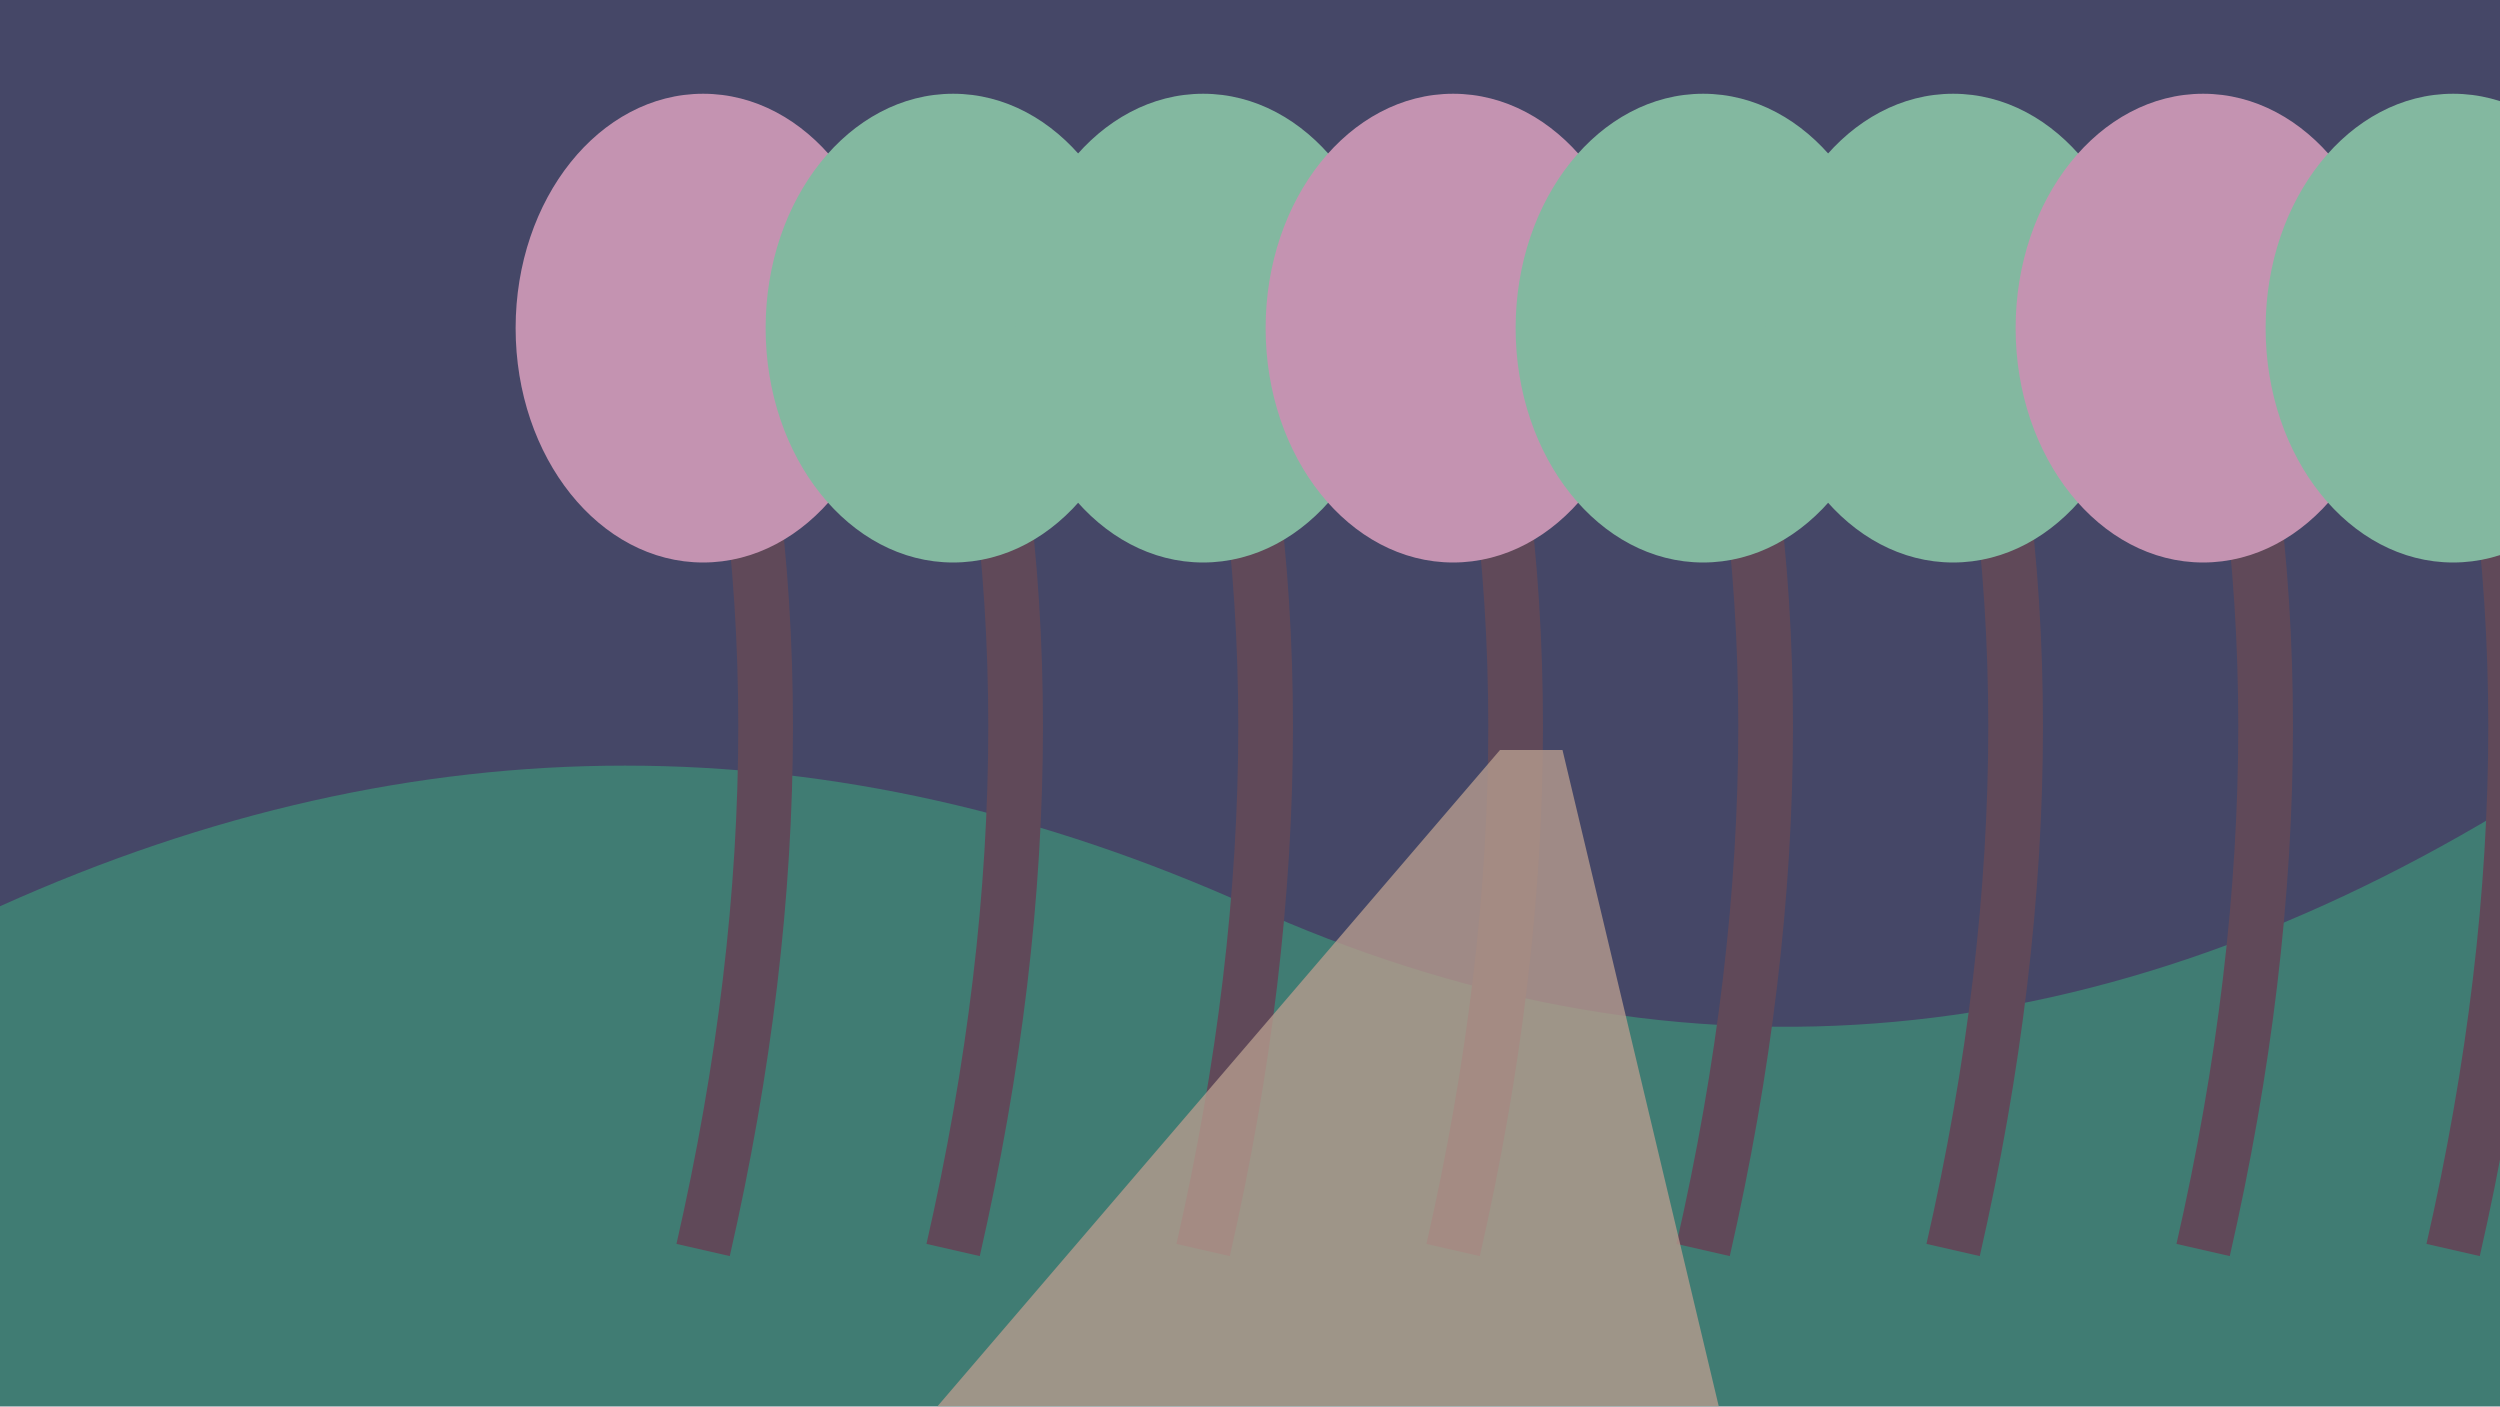
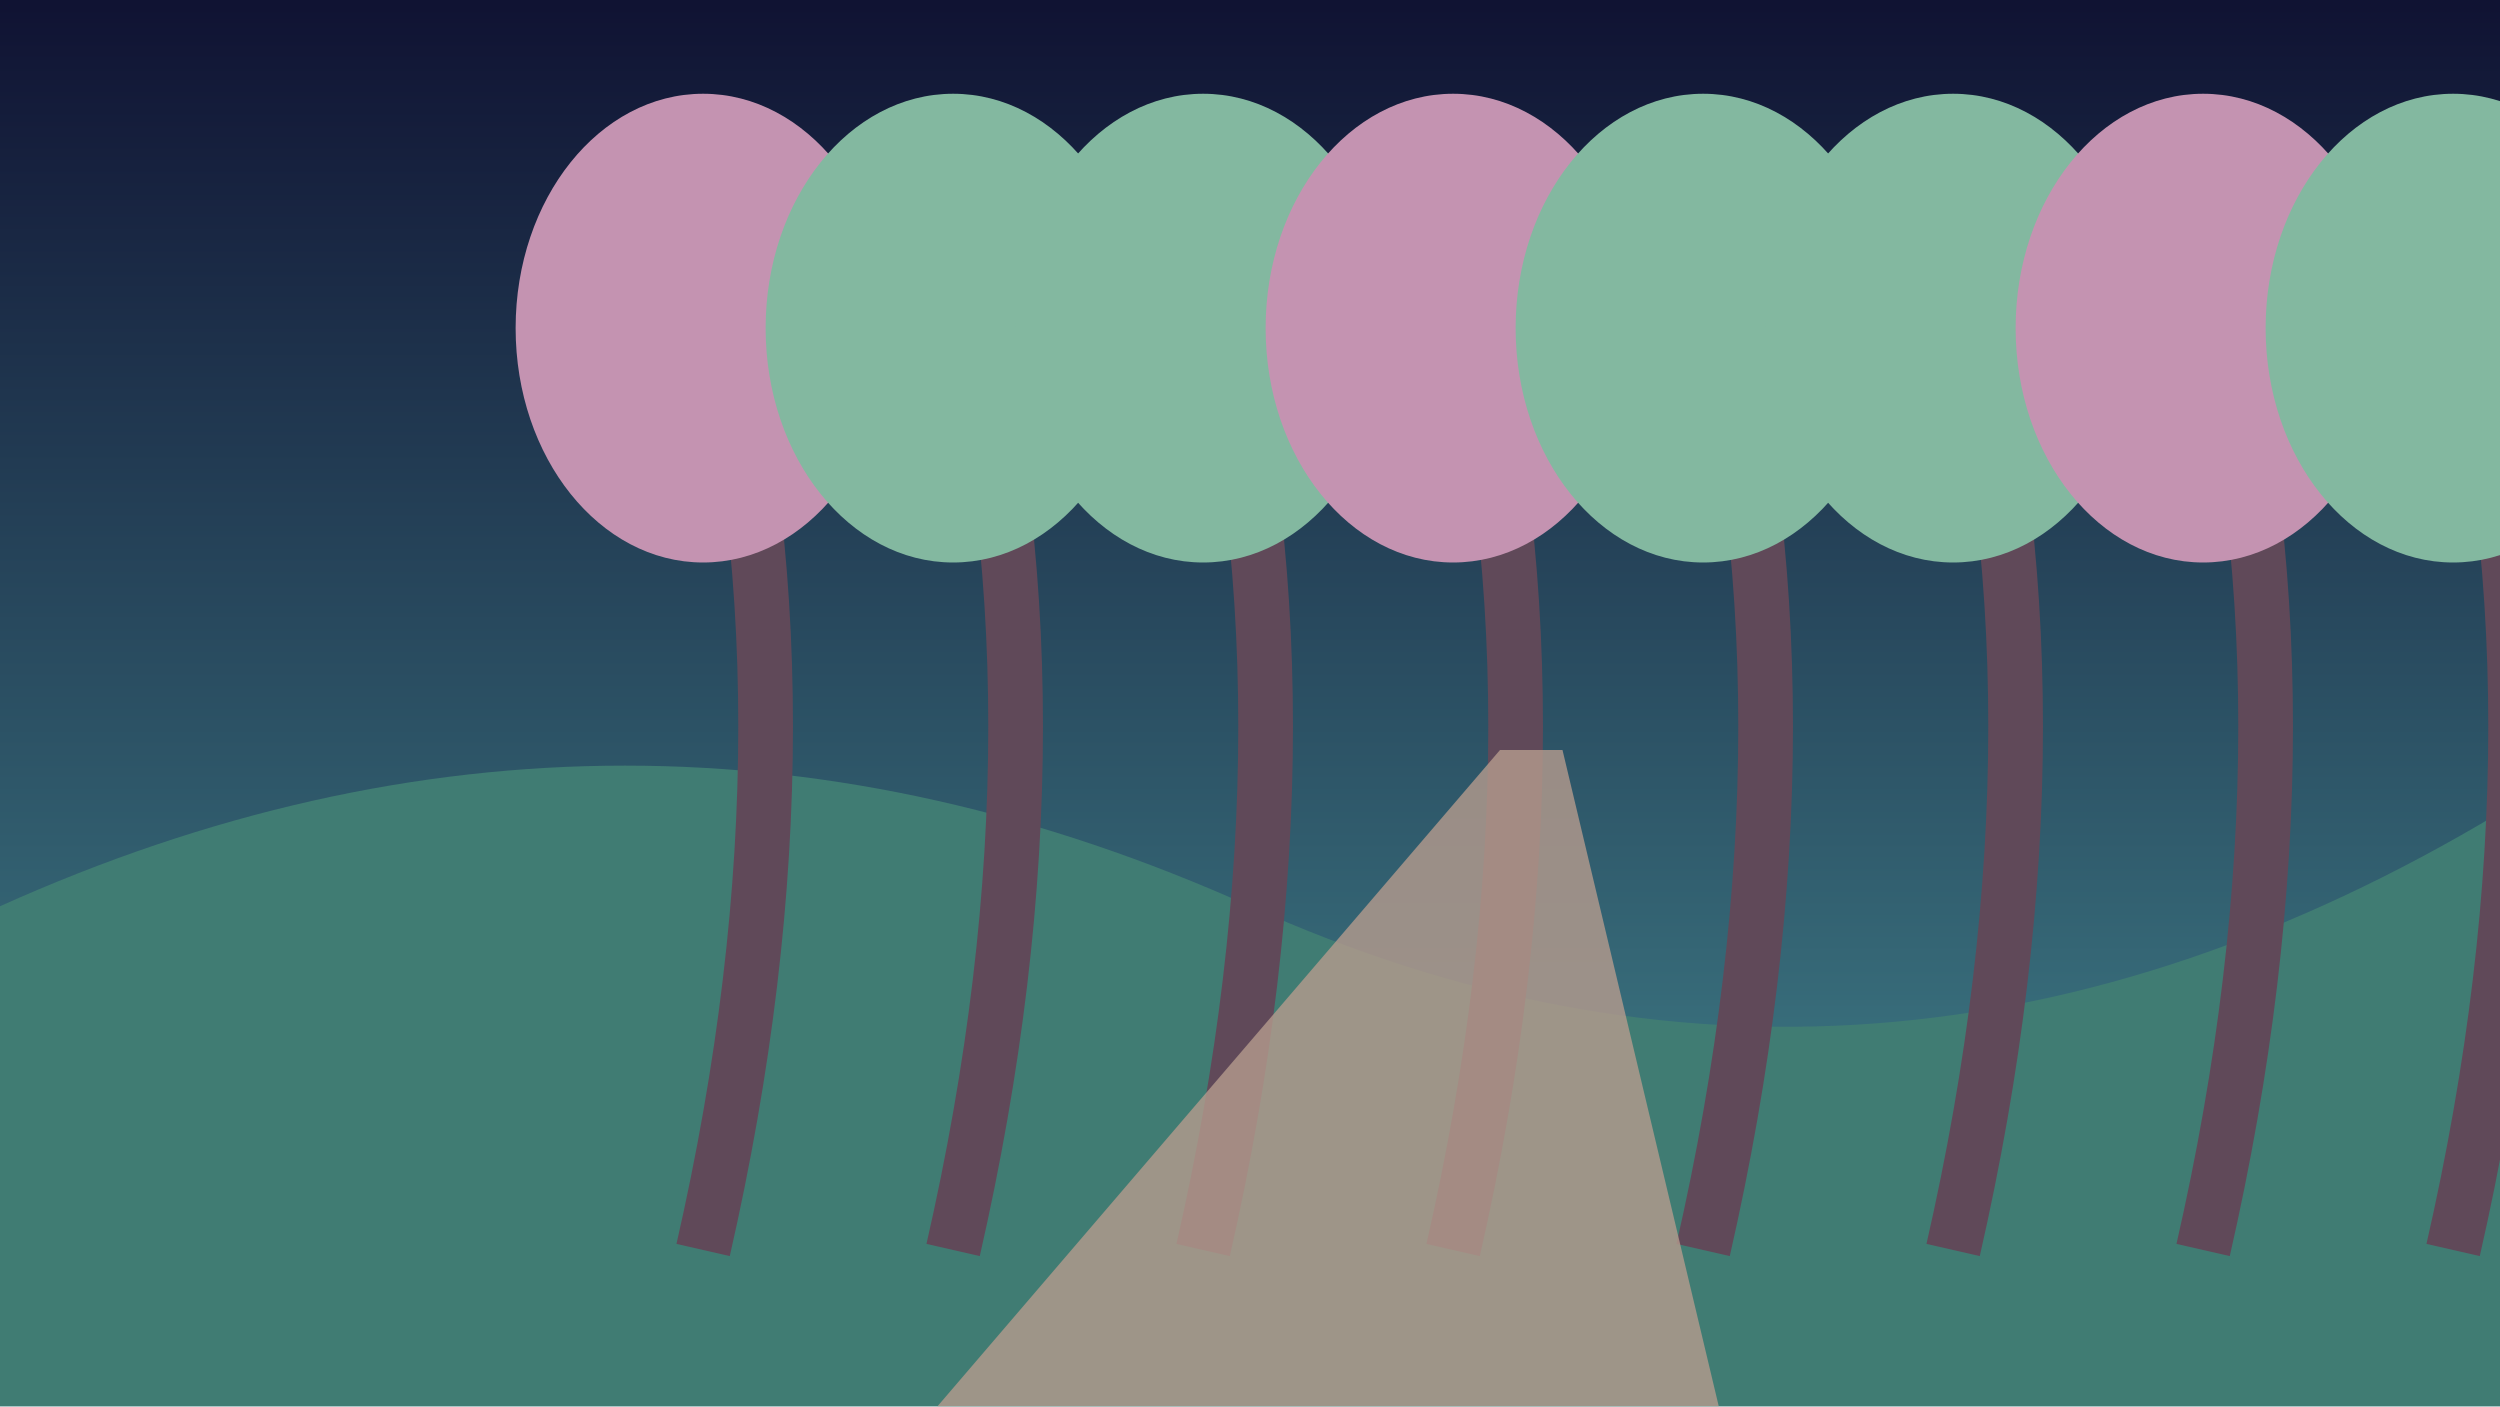
<svg xmlns="http://www.w3.org/2000/svg" viewBox="0 0 1600 900">
-   <rect width="1600" height="900" fill="#454767" />
+   <defs>
+     <linearGradient id="sky" x2="0" y2="1">
+       <stop stop-color="#101333" />
+       <stop offset="1" stop-color="#468d94" />
+     </linearGradient>
+   </defs>
+   <rect width="1600" height="900" fill="url(#sky)" />
  <circle cx="1260" cy="150" r="70" fill="#ffe4b1" />
  <path d="M0 580 Q400 400 800 580T1600 520V900H0Z" fill="#407c73" />
  <path d="M450 800 Q530 450 450 160" fill="none" stroke="#604959" stroke-width="35" />
  <ellipse cx="450" cy="210" rx="120" ry="150" fill="#c493b1" />
  <path d="M610 800 Q690 450 610 160" fill="none" stroke="#604959" stroke-width="35" />
  <ellipse cx="610" cy="210" rx="120" ry="150" fill="#83b8a0" />
  <path d="M770 800 Q850 450 770 160" fill="none" stroke="#604959" stroke-width="35" />
  <ellipse cx="770" cy="210" rx="120" ry="150" fill="#83b8a0" />
  <path d="M930 800 Q1010 450 930 160" fill="none" stroke="#604959" stroke-width="35" />
  <ellipse cx="930" cy="210" rx="120" ry="150" fill="#c493b1" />
  <path d="M1090 800 Q1170 450 1090 160" fill="none" stroke="#604959" stroke-width="35" />
  <ellipse cx="1090" cy="210" rx="120" ry="150" fill="#83b8a0" />
  <path d="M1250 800 Q1330 450 1250 160" fill="none" stroke="#604959" stroke-width="35" />
  <ellipse cx="1250" cy="210" rx="120" ry="150" fill="#83b8a0" />
  <path d="M1410 800 Q1490 450 1410 160" fill="none" stroke="#604959" stroke-width="35" />
  <ellipse cx="1410" cy="210" rx="120" ry="150" fill="#c493b1" />
  <path d="M1570 800 Q1650 450 1570 160" fill="none" stroke="#604959" stroke-width="35" />
  <ellipse cx="1570" cy="210" rx="120" ry="150" fill="#83b8a0" />
  <path d="M600 900L960 480H1000L1100 900Z" fill="#b59b8d" opacity=".8" />
</svg>
